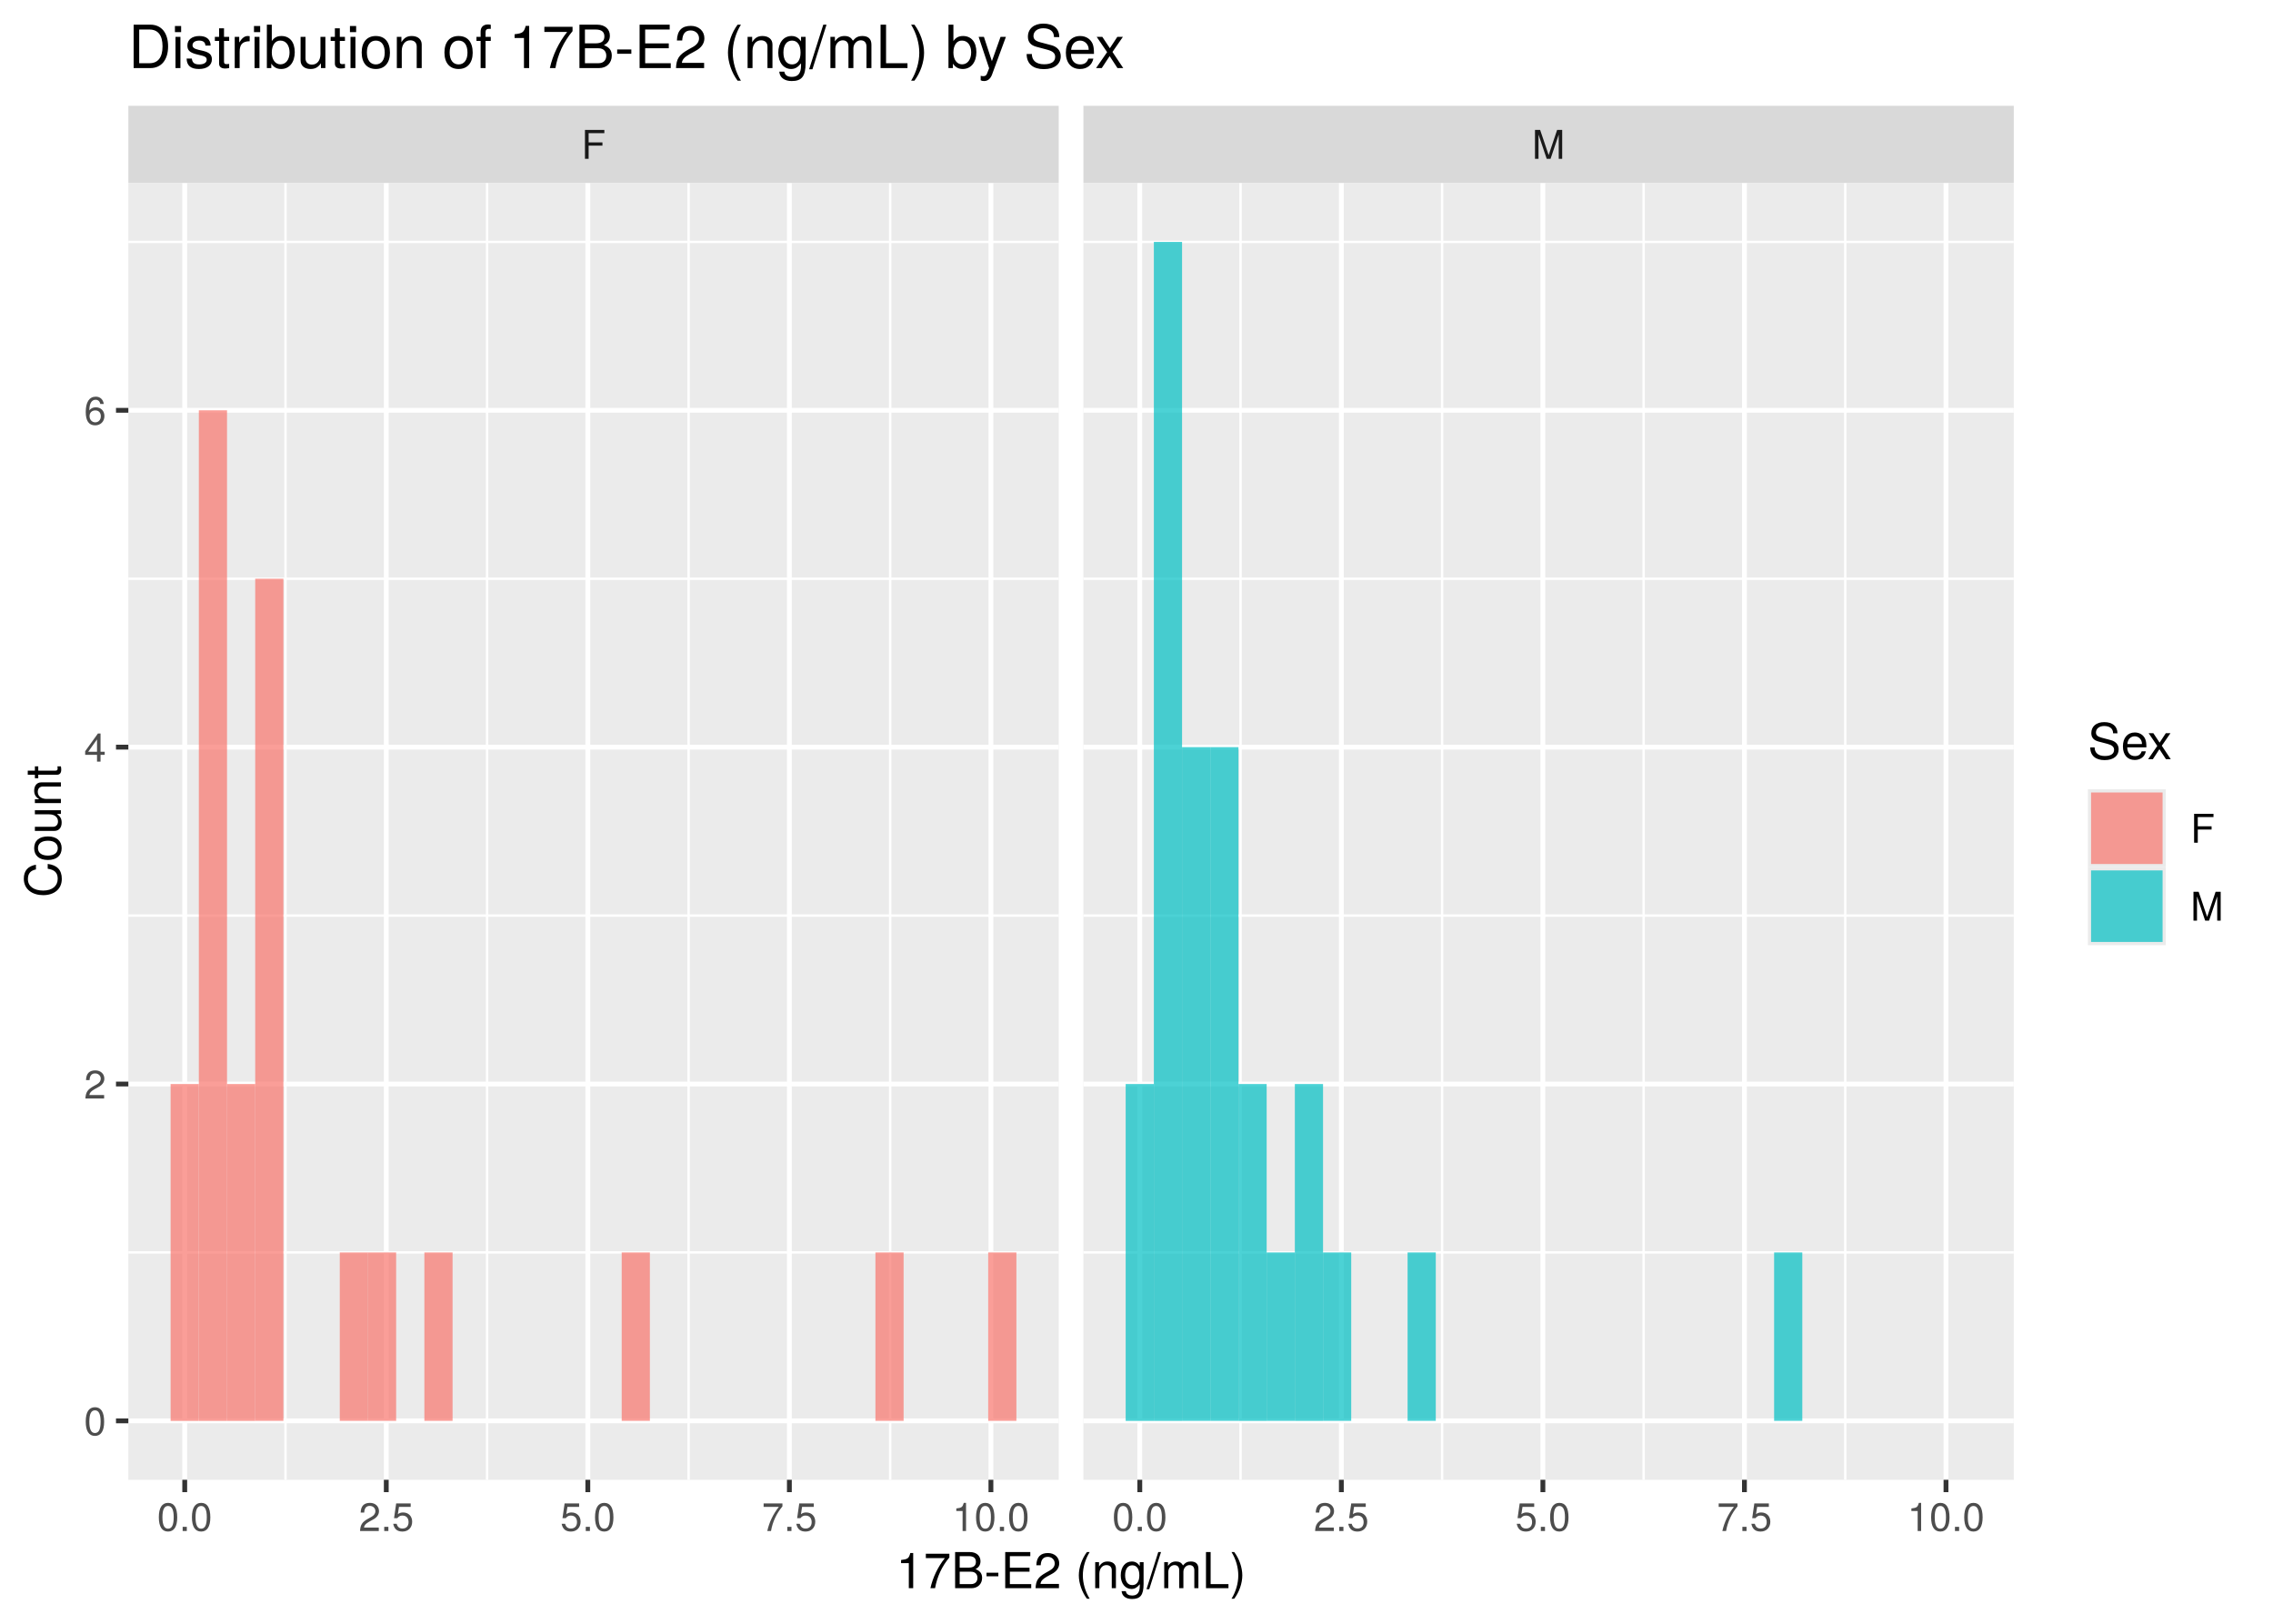
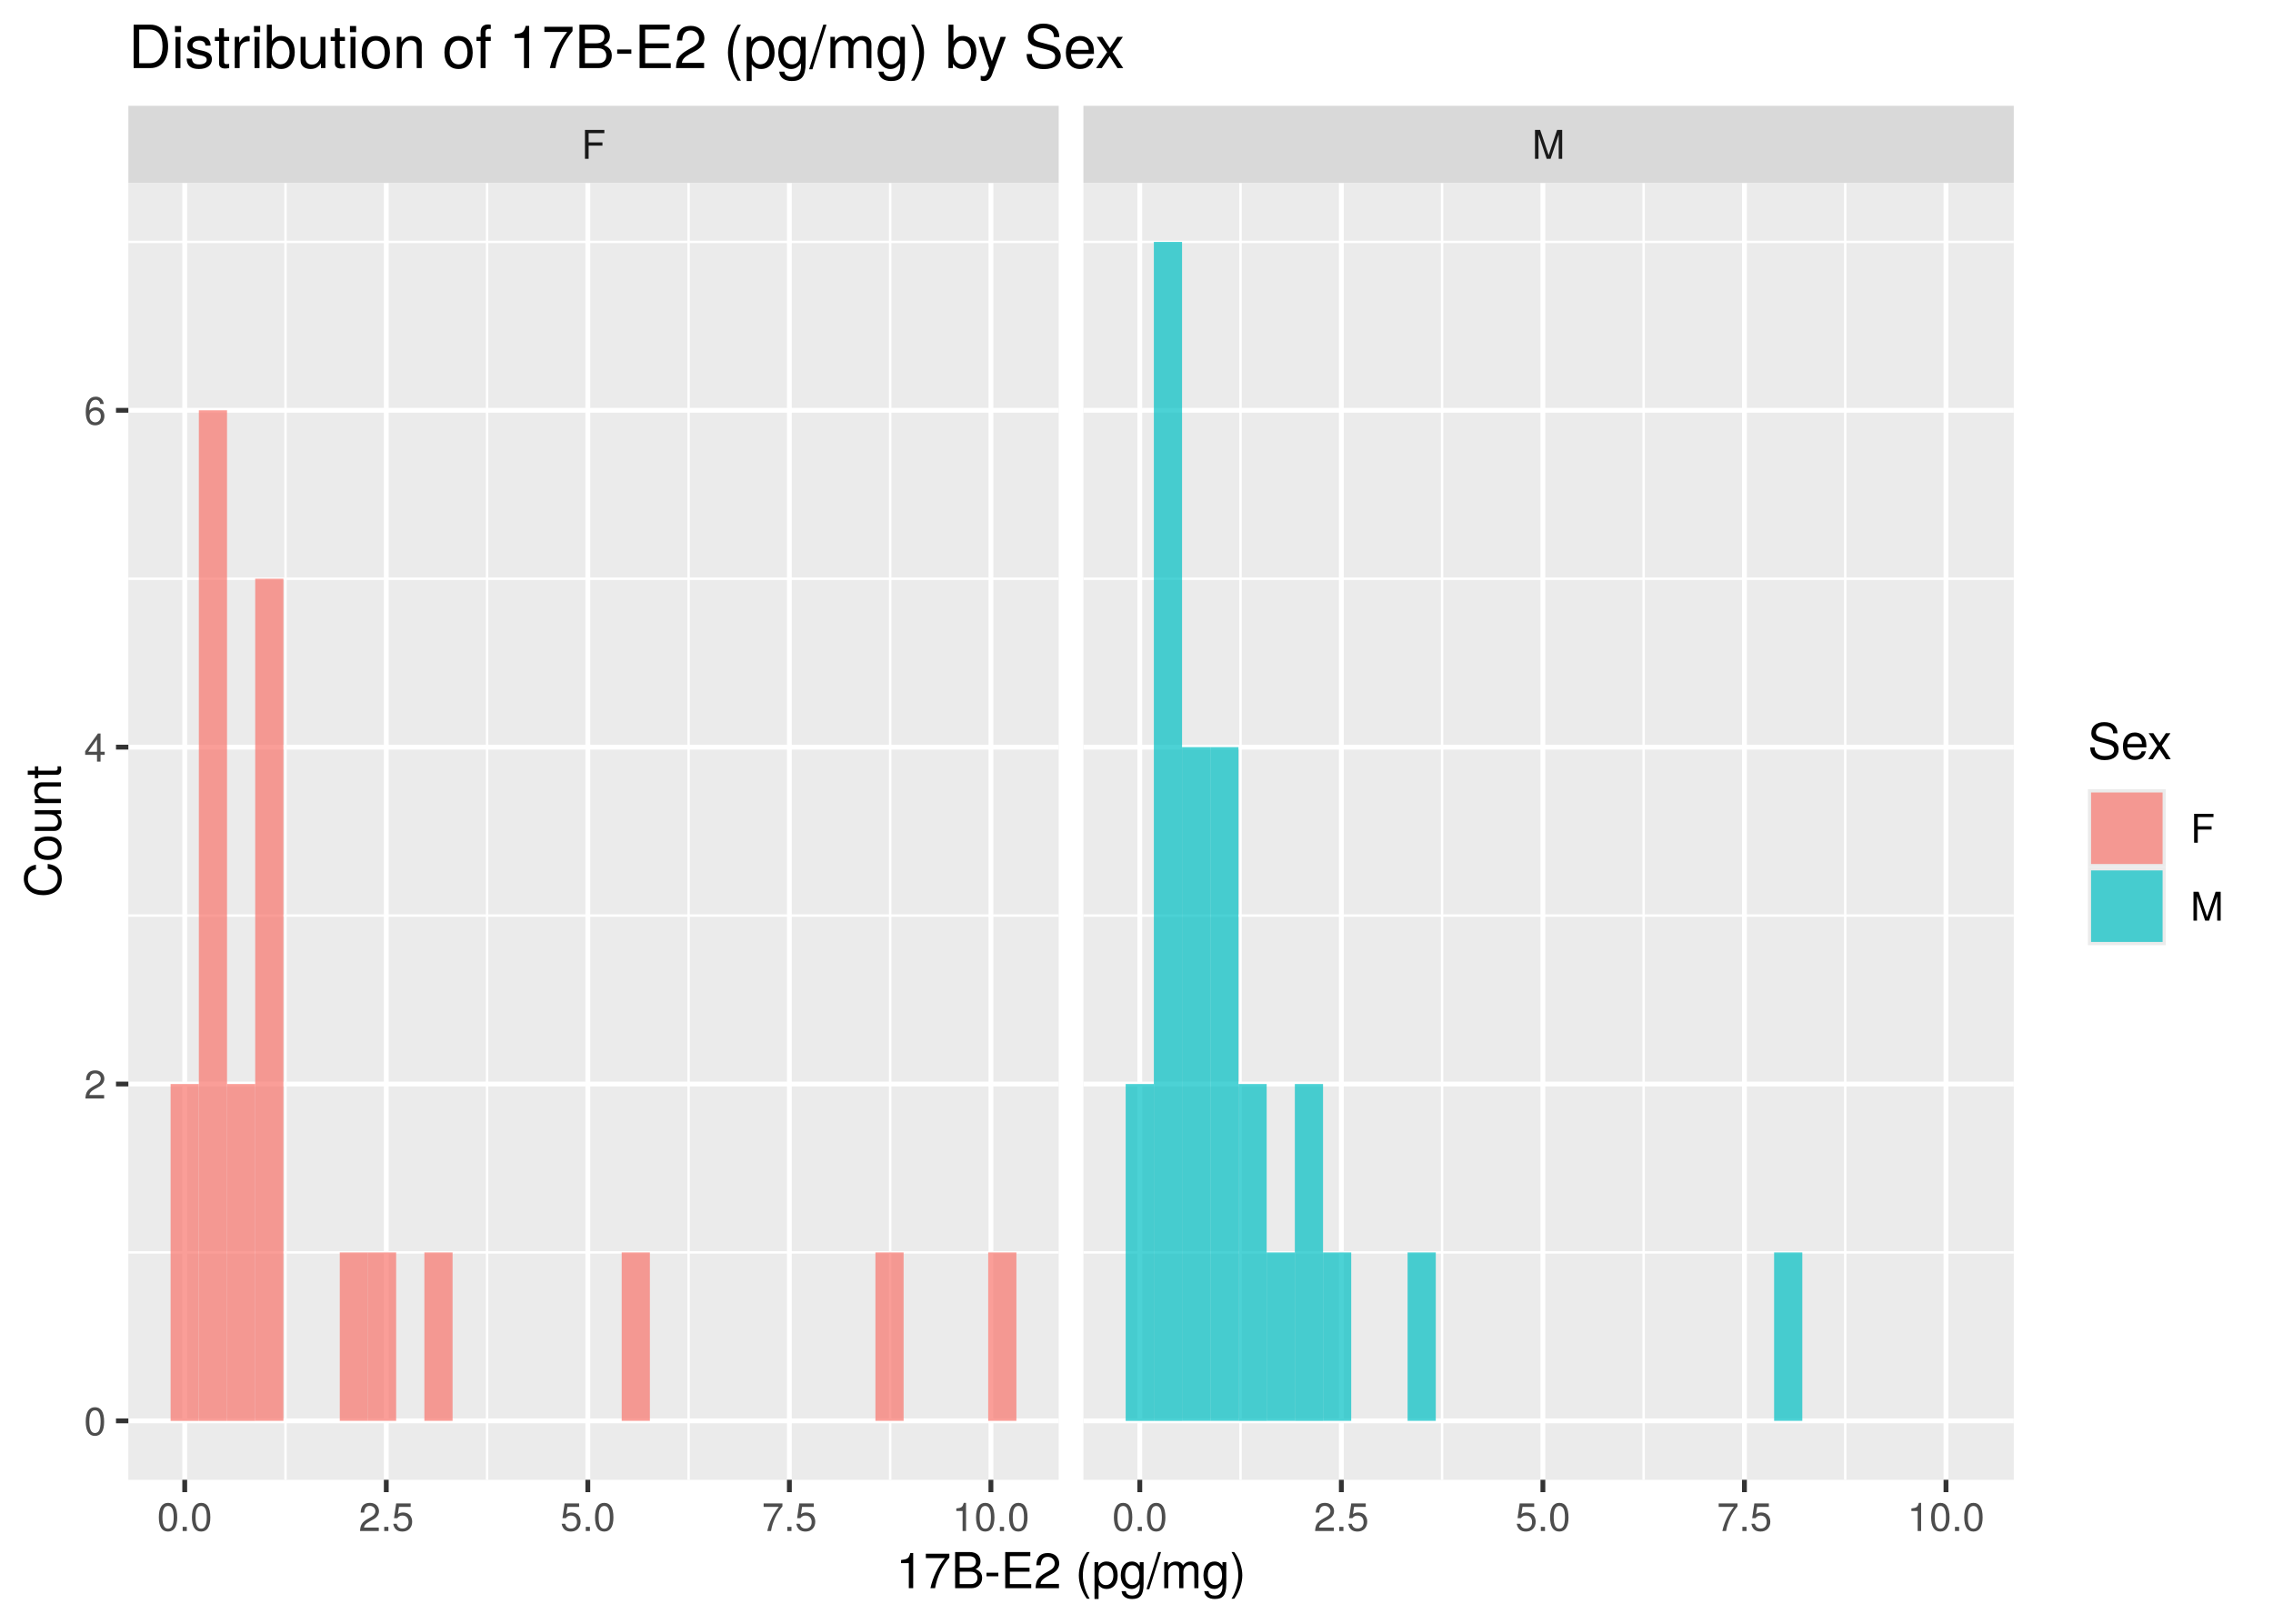
<svg xmlns="http://www.w3.org/2000/svg" class="svglite" width="504.00pt" height="360.00pt" viewBox="0 0 504.00 360.00">
  <defs>
    <style type="text/css">
    .svglite line, .svglite polyline, .svglite polygon, .svglite path, .svglite rect, .svglite circle {
      fill: none;
      stroke: #000000;
      stroke-linecap: round;
      stroke-linejoin: round;
      stroke-miterlimit: 10.00;
    }
    .svglite text {
      white-space: pre;
    }
  </style>
  </defs>
  <rect width="100%" height="100%" style="stroke: none; fill: #FFFFFF;" />
  <defs>
    <clipPath id="cpMC4wMHw1MDQuMDB8MC4wMHwzNjAuMDA=">
      <rect x="0.00" y="0.00" width="504.00" height="360.00" />
    </clipPath>
  </defs>
  <g clip-path="url(#cpMC4wMHw1MDQuMDB8MC4wMHwzNjAuMDA=)">
    <rect x="0.00" y="0.00" width="504.00" height="360.00" style="stroke-width: 1.07; stroke: #FFFFFF; fill: #FFFFFF;" />
  </g>
  <defs>
    <clipPath id="cpMjguNDZ8MjM0Ljc1fDQwLjU2fDMyOC4wOQ==">
      <rect x="28.46" y="40.56" width="206.29" height="287.54" />
    </clipPath>
  </defs>
  <g clip-path="url(#cpMjguNDZ8MjM0Ljc1fDQwLjU2fDMyOC4wOQ==)">
    <rect x="28.46" y="40.56" width="206.29" height="287.54" style="stroke-width: 1.07; stroke: none; fill: #EBEBEB;" />
    <polyline points="28.46,277.68 234.75,277.68 " style="stroke-width: 0.53; stroke: #FFFFFF; stroke-linecap: butt;" />
    <polyline points="28.46,203.00 234.75,203.00 " style="stroke-width: 0.53; stroke: #FFFFFF; stroke-linecap: butt;" />
    <polyline points="28.46,128.31 234.75,128.31 " style="stroke-width: 0.53; stroke: #FFFFFF; stroke-linecap: butt;" />
    <polyline points="28.46,53.63 234.75,53.63 " style="stroke-width: 0.53; stroke: #FFFFFF; stroke-linecap: butt;" />
    <polyline points="63.31,328.09 63.31,40.56 " style="stroke-width: 0.53; stroke: #FFFFFF; stroke-linecap: butt;" />
    <polyline points="108.00,328.09 108.00,40.56 " style="stroke-width: 0.53; stroke: #FFFFFF; stroke-linecap: butt;" />
    <polyline points="152.69,328.09 152.69,40.56 " style="stroke-width: 0.53; stroke: #FFFFFF; stroke-linecap: butt;" />
    <polyline points="197.38,328.09 197.38,40.56 " style="stroke-width: 0.53; stroke: #FFFFFF; stroke-linecap: butt;" />
    <polyline points="28.46,315.02 234.75,315.02 " style="stroke-width: 1.07; stroke: #FFFFFF; stroke-linecap: butt;" />
    <polyline points="28.46,240.34 234.75,240.34 " style="stroke-width: 1.07; stroke: #FFFFFF; stroke-linecap: butt;" />
    <polyline points="28.46,165.65 234.75,165.65 " style="stroke-width: 1.07; stroke: #FFFFFF; stroke-linecap: butt;" />
    <polyline points="28.46,90.97 234.75,90.97 " style="stroke-width: 1.07; stroke: #FFFFFF; stroke-linecap: butt;" />
    <polyline points="40.96,328.09 40.96,40.56 " style="stroke-width: 1.07; stroke: #FFFFFF; stroke-linecap: butt;" />
    <polyline points="85.65,328.09 85.65,40.56 " style="stroke-width: 1.07; stroke: #FFFFFF; stroke-linecap: butt;" />
    <polyline points="130.34,328.09 130.34,40.56 " style="stroke-width: 1.07; stroke: #FFFFFF; stroke-linecap: butt;" />
    <polyline points="175.03,328.09 175.03,40.56 " style="stroke-width: 1.07; stroke: #FFFFFF; stroke-linecap: butt;" />
    <polyline points="219.72,328.09 219.72,40.56 " style="stroke-width: 1.07; stroke: #FFFFFF; stroke-linecap: butt;" />
    <rect x="37.83" y="240.34" width="6.25" height="74.69" style="stroke-width: 1.07; stroke: none; stroke-linecap: butt; stroke-linejoin: miter; fill: #F8766D; fill-opacity: 0.70;" />
    <rect x="44.09" y="90.97" width="6.25" height="224.06" style="stroke-width: 1.07; stroke: none; stroke-linecap: butt; stroke-linejoin: miter; fill: #F8766D; fill-opacity: 0.70;" />
    <rect x="50.34" y="240.34" width="6.25" height="74.69" style="stroke-width: 1.07; stroke: none; stroke-linecap: butt; stroke-linejoin: miter; fill: #F8766D; fill-opacity: 0.70;" />
    <rect x="56.59" y="128.31" width="6.25" height="186.71" style="stroke-width: 1.07; stroke: none; stroke-linecap: butt; stroke-linejoin: miter; fill: #F8766D; fill-opacity: 0.70;" />
    <rect x="62.84" y="315.02" width="6.25" height="0.00" style="stroke-width: 1.07; stroke: none; stroke-linecap: butt; stroke-linejoin: miter; fill: #F8766D; fill-opacity: 0.70;" />
    <rect x="69.09" y="315.02" width="6.25" height="0.00" style="stroke-width: 1.07; stroke: none; stroke-linecap: butt; stroke-linejoin: miter; fill: #F8766D; fill-opacity: 0.70;" />
    <rect x="75.34" y="277.68" width="6.25" height="37.34" style="stroke-width: 1.07; stroke: none; stroke-linecap: butt; stroke-linejoin: miter; fill: #F8766D; fill-opacity: 0.70;" />
    <rect x="81.59" y="277.68" width="6.25" height="37.34" style="stroke-width: 1.07; stroke: none; stroke-linecap: butt; stroke-linejoin: miter; fill: #F8766D; fill-opacity: 0.70;" />
    <rect x="87.84" y="315.02" width="6.25" height="0.00" style="stroke-width: 1.07; stroke: none; stroke-linecap: butt; stroke-linejoin: miter; fill: #F8766D; fill-opacity: 0.70;" />
    <rect x="94.10" y="277.68" width="6.25" height="37.34" style="stroke-width: 1.07; stroke: none; stroke-linecap: butt; stroke-linejoin: miter; fill: #F8766D; fill-opacity: 0.70;" />
    <rect x="100.35" y="315.02" width="6.25" height="0.00" style="stroke-width: 1.07; stroke: none; stroke-linecap: butt; stroke-linejoin: miter; fill: #F8766D; fill-opacity: 0.70;" />
    <rect x="106.60" y="315.02" width="6.25" height="0.00" style="stroke-width: 1.07; stroke: none; stroke-linecap: butt; stroke-linejoin: miter; fill: #F8766D; fill-opacity: 0.70;" />
    <rect x="112.85" y="315.02" width="6.25" height="0.00" style="stroke-width: 1.07; stroke: none; stroke-linecap: butt; stroke-linejoin: miter; fill: #F8766D; fill-opacity: 0.70;" />
    <rect x="119.10" y="315.02" width="6.25" height="0.00" style="stroke-width: 1.07; stroke: none; stroke-linecap: butt; stroke-linejoin: miter; fill: #F8766D; fill-opacity: 0.70;" />
    <rect x="125.35" y="315.02" width="6.25" height="0.00" style="stroke-width: 1.07; stroke: none; stroke-linecap: butt; stroke-linejoin: miter; fill: #F8766D; fill-opacity: 0.70;" />
    <rect x="131.60" y="315.02" width="6.25" height="0.00" style="stroke-width: 1.07; stroke: none; stroke-linecap: butt; stroke-linejoin: miter; fill: #F8766D; fill-opacity: 0.70;" />
    <rect x="137.85" y="277.68" width="6.25" height="37.34" style="stroke-width: 1.07; stroke: none; stroke-linecap: butt; stroke-linejoin: miter; fill: #F8766D; fill-opacity: 0.70;" />
    <rect x="144.10" y="315.02" width="6.25" height="0.00" style="stroke-width: 1.07; stroke: none; stroke-linecap: butt; stroke-linejoin: miter; fill: #F8766D; fill-opacity: 0.70;" />
    <rect x="150.36" y="315.02" width="6.25" height="0.00" style="stroke-width: 1.07; stroke: none; stroke-linecap: butt; stroke-linejoin: miter; fill: #F8766D; fill-opacity: 0.70;" />
    <rect x="156.61" y="315.02" width="6.25" height="0.00" style="stroke-width: 1.07; stroke: none; stroke-linecap: butt; stroke-linejoin: miter; fill: #F8766D; fill-opacity: 0.70;" />
    <rect x="162.86" y="315.02" width="6.25" height="0.00" style="stroke-width: 1.07; stroke: none; stroke-linecap: butt; stroke-linejoin: miter; fill: #F8766D; fill-opacity: 0.70;" />
    <rect x="169.11" y="315.02" width="6.25" height="0.00" style="stroke-width: 1.07; stroke: none; stroke-linecap: butt; stroke-linejoin: miter; fill: #F8766D; fill-opacity: 0.70;" />
    <rect x="175.36" y="315.02" width="6.25" height="0.00" style="stroke-width: 1.07; stroke: none; stroke-linecap: butt; stroke-linejoin: miter; fill: #F8766D; fill-opacity: 0.70;" />
    <rect x="181.61" y="315.02" width="6.25" height="0.00" style="stroke-width: 1.07; stroke: none; stroke-linecap: butt; stroke-linejoin: miter; fill: #F8766D; fill-opacity: 0.70;" />
    <rect x="187.86" y="315.02" width="6.25" height="0.00" style="stroke-width: 1.07; stroke: none; stroke-linecap: butt; stroke-linejoin: miter; fill: #F8766D; fill-opacity: 0.70;" />
    <rect x="194.11" y="277.68" width="6.25" height="37.34" style="stroke-width: 1.07; stroke: none; stroke-linecap: butt; stroke-linejoin: miter; fill: #F8766D; fill-opacity: 0.70;" />
    <rect x="200.36" y="315.02" width="6.25" height="0.00" style="stroke-width: 1.07; stroke: none; stroke-linecap: butt; stroke-linejoin: miter; fill: #F8766D; fill-opacity: 0.70;" />
    <rect x="206.62" y="315.02" width="6.25" height="0.00" style="stroke-width: 1.07; stroke: none; stroke-linecap: butt; stroke-linejoin: miter; fill: #F8766D; fill-opacity: 0.70;" />
    <rect x="212.87" y="315.02" width="6.25" height="0.00" style="stroke-width: 1.07; stroke: none; stroke-linecap: butt; stroke-linejoin: miter; fill: #F8766D; fill-opacity: 0.70;" />
    <rect x="219.12" y="277.68" width="6.25" height="37.34" style="stroke-width: 1.07; stroke: none; stroke-linecap: butt; stroke-linejoin: miter; fill: #F8766D; fill-opacity: 0.70;" />
  </g>
  <g clip-path="url(#cpMC4wMHw1MDQuMDB8MC4wMHwzNjAuMDA=)">
</g>
  <defs>
    <clipPath id="cpMjQwLjIzfDQ0Ni41MXw0MC41NnwzMjguMDk=">
      <rect x="240.23" y="40.56" width="206.29" height="287.54" />
    </clipPath>
  </defs>
  <g clip-path="url(#cpMjQwLjIzfDQ0Ni41MXw0MC41NnwzMjguMDk=)">
    <rect x="240.23" y="40.56" width="206.29" height="287.54" style="stroke-width: 1.07; stroke: none; fill: #EBEBEB;" />
    <polyline points="240.23,277.68 446.51,277.68 " style="stroke-width: 0.53; stroke: #FFFFFF; stroke-linecap: butt;" />
    <polyline points="240.23,203.00 446.51,203.00 " style="stroke-width: 0.53; stroke: #FFFFFF; stroke-linecap: butt;" />
    <polyline points="240.23,128.31 446.51,128.31 " style="stroke-width: 0.53; stroke: #FFFFFF; stroke-linecap: butt;" />
    <polyline points="240.23,53.63 446.51,53.63 " style="stroke-width: 0.53; stroke: #FFFFFF; stroke-linecap: butt;" />
    <polyline points="275.07,328.09 275.07,40.56 " style="stroke-width: 0.53; stroke: #FFFFFF; stroke-linecap: butt;" />
    <polyline points="319.76,328.09 319.76,40.56 " style="stroke-width: 0.53; stroke: #FFFFFF; stroke-linecap: butt;" />
    <polyline points="364.45,328.09 364.45,40.56 " style="stroke-width: 0.53; stroke: #FFFFFF; stroke-linecap: butt;" />
    <polyline points="409.15,328.09 409.15,40.56 " style="stroke-width: 0.53; stroke: #FFFFFF; stroke-linecap: butt;" />
    <polyline points="240.23,315.02 446.51,315.02 " style="stroke-width: 1.07; stroke: #FFFFFF; stroke-linecap: butt;" />
    <polyline points="240.23,240.34 446.51,240.34 " style="stroke-width: 1.07; stroke: #FFFFFF; stroke-linecap: butt;" />
    <polyline points="240.23,165.65 446.51,165.65 " style="stroke-width: 1.07; stroke: #FFFFFF; stroke-linecap: butt;" />
    <polyline points="240.23,90.97 446.51,90.97 " style="stroke-width: 1.07; stroke: #FFFFFF; stroke-linecap: butt;" />
    <polyline points="252.73,328.09 252.73,40.56 " style="stroke-width: 1.07; stroke: #FFFFFF; stroke-linecap: butt;" />
    <polyline points="297.42,328.09 297.42,40.56 " style="stroke-width: 1.07; stroke: #FFFFFF; stroke-linecap: butt;" />
    <polyline points="342.11,328.09 342.11,40.56 " style="stroke-width: 1.07; stroke: #FFFFFF; stroke-linecap: butt;" />
    <polyline points="386.80,328.09 386.80,40.56 " style="stroke-width: 1.07; stroke: #FFFFFF; stroke-linecap: butt;" />
    <polyline points="431.49,328.09 431.49,40.56 " style="stroke-width: 1.07; stroke: #FFFFFF; stroke-linecap: butt;" />
    <rect x="249.60" y="240.34" width="6.25" height="74.69" style="stroke-width: 1.07; stroke: none; stroke-linecap: butt; stroke-linejoin: miter; fill: #00BFC4; fill-opacity: 0.70;" />
    <rect x="255.85" y="53.63" width="6.25" height="261.40" style="stroke-width: 1.07; stroke: none; stroke-linecap: butt; stroke-linejoin: miter; fill: #00BFC4; fill-opacity: 0.70;" />
    <rect x="262.10" y="165.65" width="6.25" height="149.37" style="stroke-width: 1.07; stroke: none; stroke-linecap: butt; stroke-linejoin: miter; fill: #00BFC4; fill-opacity: 0.70;" />
    <rect x="268.36" y="165.65" width="6.25" height="149.37" style="stroke-width: 1.07; stroke: none; stroke-linecap: butt; stroke-linejoin: miter; fill: #00BFC4; fill-opacity: 0.70;" />
    <rect x="274.61" y="240.34" width="6.25" height="74.69" style="stroke-width: 1.07; stroke: none; stroke-linecap: butt; stroke-linejoin: miter; fill: #00BFC4; fill-opacity: 0.70;" />
    <rect x="280.86" y="277.68" width="6.25" height="37.34" style="stroke-width: 1.07; stroke: none; stroke-linecap: butt; stroke-linejoin: miter; fill: #00BFC4; fill-opacity: 0.70;" />
    <rect x="287.11" y="240.34" width="6.25" height="74.69" style="stroke-width: 1.07; stroke: none; stroke-linecap: butt; stroke-linejoin: miter; fill: #00BFC4; fill-opacity: 0.70;" />
    <rect x="293.36" y="277.68" width="6.25" height="37.34" style="stroke-width: 1.07; stroke: none; stroke-linecap: butt; stroke-linejoin: miter; fill: #00BFC4; fill-opacity: 0.70;" />
    <rect x="299.61" y="315.02" width="6.25" height="0.00" style="stroke-width: 1.07; stroke: none; stroke-linecap: butt; stroke-linejoin: miter; fill: #00BFC4; fill-opacity: 0.70;" />
    <rect x="305.86" y="315.02" width="6.25" height="0.00" style="stroke-width: 1.07; stroke: none; stroke-linecap: butt; stroke-linejoin: miter; fill: #00BFC4; fill-opacity: 0.70;" />
    <rect x="312.11" y="277.68" width="6.25" height="37.34" style="stroke-width: 1.07; stroke: none; stroke-linecap: butt; stroke-linejoin: miter; fill: #00BFC4; fill-opacity: 0.70;" />
    <rect x="318.36" y="315.02" width="6.25" height="0.00" style="stroke-width: 1.07; stroke: none; stroke-linecap: butt; stroke-linejoin: miter; fill: #00BFC4; fill-opacity: 0.70;" />
    <rect x="324.62" y="315.02" width="6.25" height="0.00" style="stroke-width: 1.07; stroke: none; stroke-linecap: butt; stroke-linejoin: miter; fill: #00BFC4; fill-opacity: 0.70;" />
    <rect x="330.87" y="315.02" width="6.25" height="0.00" style="stroke-width: 1.07; stroke: none; stroke-linecap: butt; stroke-linejoin: miter; fill: #00BFC4; fill-opacity: 0.70;" />
    <rect x="337.12" y="315.02" width="6.25" height="0.00" style="stroke-width: 1.07; stroke: none; stroke-linecap: butt; stroke-linejoin: miter; fill: #00BFC4; fill-opacity: 0.70;" />
    <rect x="343.37" y="315.02" width="6.25" height="0.00" style="stroke-width: 1.07; stroke: none; stroke-linecap: butt; stroke-linejoin: miter; fill: #00BFC4; fill-opacity: 0.70;" />
    <rect x="349.62" y="315.02" width="6.25" height="0.00" style="stroke-width: 1.07; stroke: none; stroke-linecap: butt; stroke-linejoin: miter; fill: #00BFC4; fill-opacity: 0.70;" />
    <rect x="355.87" y="315.02" width="6.25" height="0.00" style="stroke-width: 1.07; stroke: none; stroke-linecap: butt; stroke-linejoin: miter; fill: #00BFC4; fill-opacity: 0.70;" />
    <rect x="362.12" y="315.02" width="6.25" height="0.00" style="stroke-width: 1.07; stroke: none; stroke-linecap: butt; stroke-linejoin: miter; fill: #00BFC4; fill-opacity: 0.70;" />
    <rect x="368.37" y="315.02" width="6.25" height="0.00" style="stroke-width: 1.07; stroke: none; stroke-linecap: butt; stroke-linejoin: miter; fill: #00BFC4; fill-opacity: 0.70;" />
    <rect x="374.63" y="315.02" width="6.25" height="0.00" style="stroke-width: 1.07; stroke: none; stroke-linecap: butt; stroke-linejoin: miter; fill: #00BFC4; fill-opacity: 0.70;" />
    <rect x="380.88" y="315.02" width="6.25" height="0.00" style="stroke-width: 1.07; stroke: none; stroke-linecap: butt; stroke-linejoin: miter; fill: #00BFC4; fill-opacity: 0.70;" />
    <rect x="387.13" y="315.02" width="6.25" height="0.00" style="stroke-width: 1.07; stroke: none; stroke-linecap: butt; stroke-linejoin: miter; fill: #00BFC4; fill-opacity: 0.70;" />
    <rect x="393.38" y="277.68" width="6.25" height="37.34" style="stroke-width: 1.07; stroke: none; stroke-linecap: butt; stroke-linejoin: miter; fill: #00BFC4; fill-opacity: 0.70;" />
    <rect x="399.63" y="315.02" width="6.25" height="0.00" style="stroke-width: 1.07; stroke: none; stroke-linecap: butt; stroke-linejoin: miter; fill: #00BFC4; fill-opacity: 0.70;" />
    <rect x="405.88" y="315.02" width="6.25" height="0.00" style="stroke-width: 1.07; stroke: none; stroke-linecap: butt; stroke-linejoin: miter; fill: #00BFC4; fill-opacity: 0.70;" />
    <rect x="412.13" y="315.02" width="6.25" height="0.00" style="stroke-width: 1.07; stroke: none; stroke-linecap: butt; stroke-linejoin: miter; fill: #00BFC4; fill-opacity: 0.70;" />
    <rect x="418.38" y="315.02" width="6.25" height="0.00" style="stroke-width: 1.07; stroke: none; stroke-linecap: butt; stroke-linejoin: miter; fill: #00BFC4; fill-opacity: 0.70;" />
    <rect x="424.63" y="315.02" width="6.25" height="0.00" style="stroke-width: 1.07; stroke: none; stroke-linecap: butt; stroke-linejoin: miter; fill: #00BFC4; fill-opacity: 0.70;" />
    <rect x="430.89" y="315.02" width="6.25" height="0.00" style="stroke-width: 1.07; stroke: none; stroke-linecap: butt; stroke-linejoin: miter; fill: #00BFC4; fill-opacity: 0.70;" />
  </g>
  <g clip-path="url(#cpMC4wMHw1MDQuMDB8MC4wMHwzNjAuMDA=)">
</g>
  <defs>
    <clipPath id="cpMjguNDZ8MjM0Ljc1fDIzLjQ1fDQwLjU2">
      <rect x="28.46" y="23.45" width="206.29" height="17.10" />
    </clipPath>
  </defs>
  <g clip-path="url(#cpMjguNDZ8MjM0Ljc1fDIzLjQ1fDQwLjU2)">
    <rect x="28.46" y="23.45" width="206.29" height="17.10" style="stroke-width: 1.07; stroke: none; fill: #D9D9D9;" />
    <text x="131.60" y="35.21" text-anchor="middle" style="font-size: 8.80px; font-weight: 0;fill: #1A1A1A; font-family: &quot;TeX Gyre Heros&quot;;" textLength="5.38px" lengthAdjust="spacingAndGlyphs">F</text>
  </g>
  <g clip-path="url(#cpMC4wMHw1MDQuMDB8MC4wMHwzNjAuMDA=)">
</g>
  <defs>
    <clipPath id="cpMjQwLjIzfDQ0Ni41MXwyMy40NXw0MC41Ng==">
      <rect x="240.23" y="23.45" width="206.29" height="17.10" />
    </clipPath>
  </defs>
  <g clip-path="url(#cpMjQwLjIzfDQ0Ni41MXwyMy40NXw0MC41Ng==)">
    <rect x="240.23" y="23.45" width="206.29" height="17.10" style="stroke-width: 1.07; stroke: none; fill: #D9D9D9;" />
    <text x="343.37" y="35.21" text-anchor="middle" style="font-size: 8.80px; font-weight: 0;fill: #1A1A1A; font-family: &quot;TeX Gyre Heros&quot;;" textLength="7.33px" lengthAdjust="spacingAndGlyphs">M</text>
  </g>
  <g clip-path="url(#cpMC4wMHw1MDQuMDB8MC4wMHwzNjAuMDA=)">
    <polyline points="40.96,330.83 40.96,328.09 " style="stroke-width: 1.07; stroke: #333333; stroke-linecap: butt;" />
    <polyline points="85.65,330.83 85.65,328.09 " style="stroke-width: 1.07; stroke: #333333; stroke-linecap: butt;" />
    <polyline points="130.34,330.83 130.34,328.09 " style="stroke-width: 1.07; stroke: #333333; stroke-linecap: butt;" />
    <polyline points="175.03,330.83 175.03,328.09 " style="stroke-width: 1.07; stroke: #333333; stroke-linecap: butt;" />
    <polyline points="219.72,330.83 219.72,328.09 " style="stroke-width: 1.07; stroke: #333333; stroke-linecap: butt;" />
    <text x="40.96" y="339.44" text-anchor="middle" style="font-size: 8.80px; font-weight: 0;fill: #4D4D4D; font-family: &quot;TeX Gyre Heros&quot;;" textLength="12.23px" lengthAdjust="spacingAndGlyphs">0.0</text>
    <text x="85.65" y="339.44" text-anchor="middle" style="font-size: 8.80px; font-weight: 0;fill: #4D4D4D; font-family: &quot;TeX Gyre Heros&quot;;" textLength="12.23px" lengthAdjust="spacingAndGlyphs">2.5</text>
    <text x="130.34" y="339.44" text-anchor="middle" style="font-size: 8.80px; font-weight: 0;fill: #4D4D4D; font-family: &quot;TeX Gyre Heros&quot;;" textLength="12.23px" lengthAdjust="spacingAndGlyphs">5.0</text>
    <text x="175.03" y="339.44" text-anchor="middle" style="font-size: 8.80px; font-weight: 0;fill: #4D4D4D; font-family: &quot;TeX Gyre Heros&quot;;" textLength="12.23px" lengthAdjust="spacingAndGlyphs">7.5</text>
    <text x="219.72" y="339.44" text-anchor="middle" style="font-size: 8.80px; font-weight: 0;fill: #4D4D4D; font-family: &quot;TeX Gyre Heros&quot;;" textLength="17.11px" lengthAdjust="spacingAndGlyphs">10.0</text>
    <polyline points="252.73,330.83 252.73,328.09 " style="stroke-width: 1.07; stroke: #333333; stroke-linecap: butt;" />
    <polyline points="297.42,330.83 297.42,328.09 " style="stroke-width: 1.07; stroke: #333333; stroke-linecap: butt;" />
    <polyline points="342.11,330.83 342.11,328.09 " style="stroke-width: 1.07; stroke: #333333; stroke-linecap: butt;" />
    <polyline points="386.80,330.83 386.80,328.09 " style="stroke-width: 1.07; stroke: #333333; stroke-linecap: butt;" />
    <polyline points="431.49,330.83 431.49,328.09 " style="stroke-width: 1.07; stroke: #333333; stroke-linecap: butt;" />
    <text x="252.73" y="339.44" text-anchor="middle" style="font-size: 8.80px; font-weight: 0;fill: #4D4D4D; font-family: &quot;TeX Gyre Heros&quot;;" textLength="12.23px" lengthAdjust="spacingAndGlyphs">0.0</text>
    <text x="297.42" y="339.44" text-anchor="middle" style="font-size: 8.80px; font-weight: 0;fill: #4D4D4D; font-family: &quot;TeX Gyre Heros&quot;;" textLength="12.23px" lengthAdjust="spacingAndGlyphs">2.5</text>
    <text x="342.11" y="339.44" text-anchor="middle" style="font-size: 8.80px; font-weight: 0;fill: #4D4D4D; font-family: &quot;TeX Gyre Heros&quot;;" textLength="12.23px" lengthAdjust="spacingAndGlyphs">5.0</text>
    <text x="386.80" y="339.44" text-anchor="middle" style="font-size: 8.80px; font-weight: 0;fill: #4D4D4D; font-family: &quot;TeX Gyre Heros&quot;;" textLength="12.23px" lengthAdjust="spacingAndGlyphs">7.5</text>
    <text x="431.49" y="339.44" text-anchor="middle" style="font-size: 8.80px; font-weight: 0;fill: #4D4D4D; font-family: &quot;TeX Gyre Heros&quot;;" textLength="17.11px" lengthAdjust="spacingAndGlyphs">10.0</text>
    <text x="23.53" y="318.23" text-anchor="end" style="font-size: 8.80px; font-weight: 0;fill: #4D4D4D; font-family: &quot;TeX Gyre Heros&quot;;" textLength="4.89px" lengthAdjust="spacingAndGlyphs">0</text>
    <text x="23.53" y="243.55" text-anchor="end" style="font-size: 8.80px; font-weight: 0;fill: #4D4D4D; font-family: &quot;TeX Gyre Heros&quot;;" textLength="4.89px" lengthAdjust="spacingAndGlyphs">2</text>
    <text x="23.53" y="168.86" text-anchor="end" style="font-size: 8.80px; font-weight: 0;fill: #4D4D4D; font-family: &quot;TeX Gyre Heros&quot;;" textLength="4.89px" lengthAdjust="spacingAndGlyphs">4</text>
    <text x="23.53" y="94.18" text-anchor="end" style="font-size: 8.80px; font-weight: 0;fill: #4D4D4D; font-family: &quot;TeX Gyre Heros&quot;;" textLength="4.89px" lengthAdjust="spacingAndGlyphs">6</text>
    <polyline points="25.72,315.02 28.46,315.02 " style="stroke-width: 1.07; stroke: #333333; stroke-linecap: butt;" />
    <polyline points="25.72,240.34 28.46,240.34 " style="stroke-width: 1.07; stroke: #333333; stroke-linecap: butt;" />
    <polyline points="25.72,165.65 28.46,165.65 " style="stroke-width: 1.07; stroke: #333333; stroke-linecap: butt;" />
    <polyline points="25.72,90.97 28.46,90.97 " style="stroke-width: 1.07; stroke: #333333; stroke-linecap: butt;" />
-     <text x="237.49" y="352.12" text-anchor="middle" style="font-size: 11.00px; font-weight: 0; font-family: &quot;TeX Gyre Heros&quot;;" textLength="77.63px" lengthAdjust="spacingAndGlyphs">17B-E2 (ng/mL)</text>
+     <text x="237.49" y="352.12" text-anchor="middle" style="font-size: 11.00px; font-weight: 0; font-family: &quot;TeX Gyre Heros&quot;;" textLength="77.63px" lengthAdjust="spacingAndGlyphs">17B-E2 (pg/mg)</text>
    <text transform="translate(13.50,184.32) rotate(-90)" text-anchor="middle" style="font-size: 11.00px; font-weight: 0; font-family: &quot;TeX Gyre Heros&quot;;" textLength="29.34px" lengthAdjust="spacingAndGlyphs">Count</text>
    <rect x="457.47" y="153.62" width="41.05" height="61.42" style="stroke-width: 1.07; stroke: none; fill: #FFFFFF;" />
    <text x="462.95" y="168.32" style="font-size: 11.00px; font-weight: 0; font-family: &quot;TeX Gyre Heros&quot;;" textLength="18.95px" lengthAdjust="spacingAndGlyphs">Sex</text>
    <rect x="462.95" y="174.99" width="17.28" height="17.28" style="stroke-width: 1.07; stroke: none; fill: #EBEBEB;" />
    <rect x="463.66" y="175.70" width="15.86" height="15.86" style="stroke-width: 1.07; stroke: none; stroke-linecap: butt; stroke-linejoin: miter; fill: #F8766D; fill-opacity: 0.70;" />
    <rect x="462.95" y="192.27" width="17.28" height="17.28" style="stroke-width: 1.07; stroke: none; fill: #EBEBEB;" />
    <rect x="463.66" y="192.98" width="15.86" height="15.86" style="stroke-width: 1.07; stroke: none; stroke-linecap: butt; stroke-linejoin: miter; fill: #00BFC4; fill-opacity: 0.70;" />
    <text x="485.71" y="186.84" style="font-size: 8.80px; font-weight: 0; font-family: &quot;TeX Gyre Heros&quot;;" textLength="5.38px" lengthAdjust="spacingAndGlyphs">F</text>
    <text x="485.71" y="204.12" style="font-size: 8.80px; font-weight: 0; font-family: &quot;TeX Gyre Heros&quot;;" textLength="7.33px" lengthAdjust="spacingAndGlyphs">M</text>
-     <text x="28.46" y="15.09" style="font-size: 13.20px; font-weight: 0; font-family: &quot;TeX Gyre Heros&quot;;" textLength="221.31px" lengthAdjust="spacingAndGlyphs">Distribution of 17B-E2 (ng/mL) by Sex</text>
+     <text x="28.46" y="15.09" style="font-size: 13.20px; font-weight: 0; font-family: &quot;TeX Gyre Heros&quot;;" textLength="221.31px" lengthAdjust="spacingAndGlyphs">Distribution of 17B-E2 (pg/mg) by Sex</text>
  </g>
</svg>
